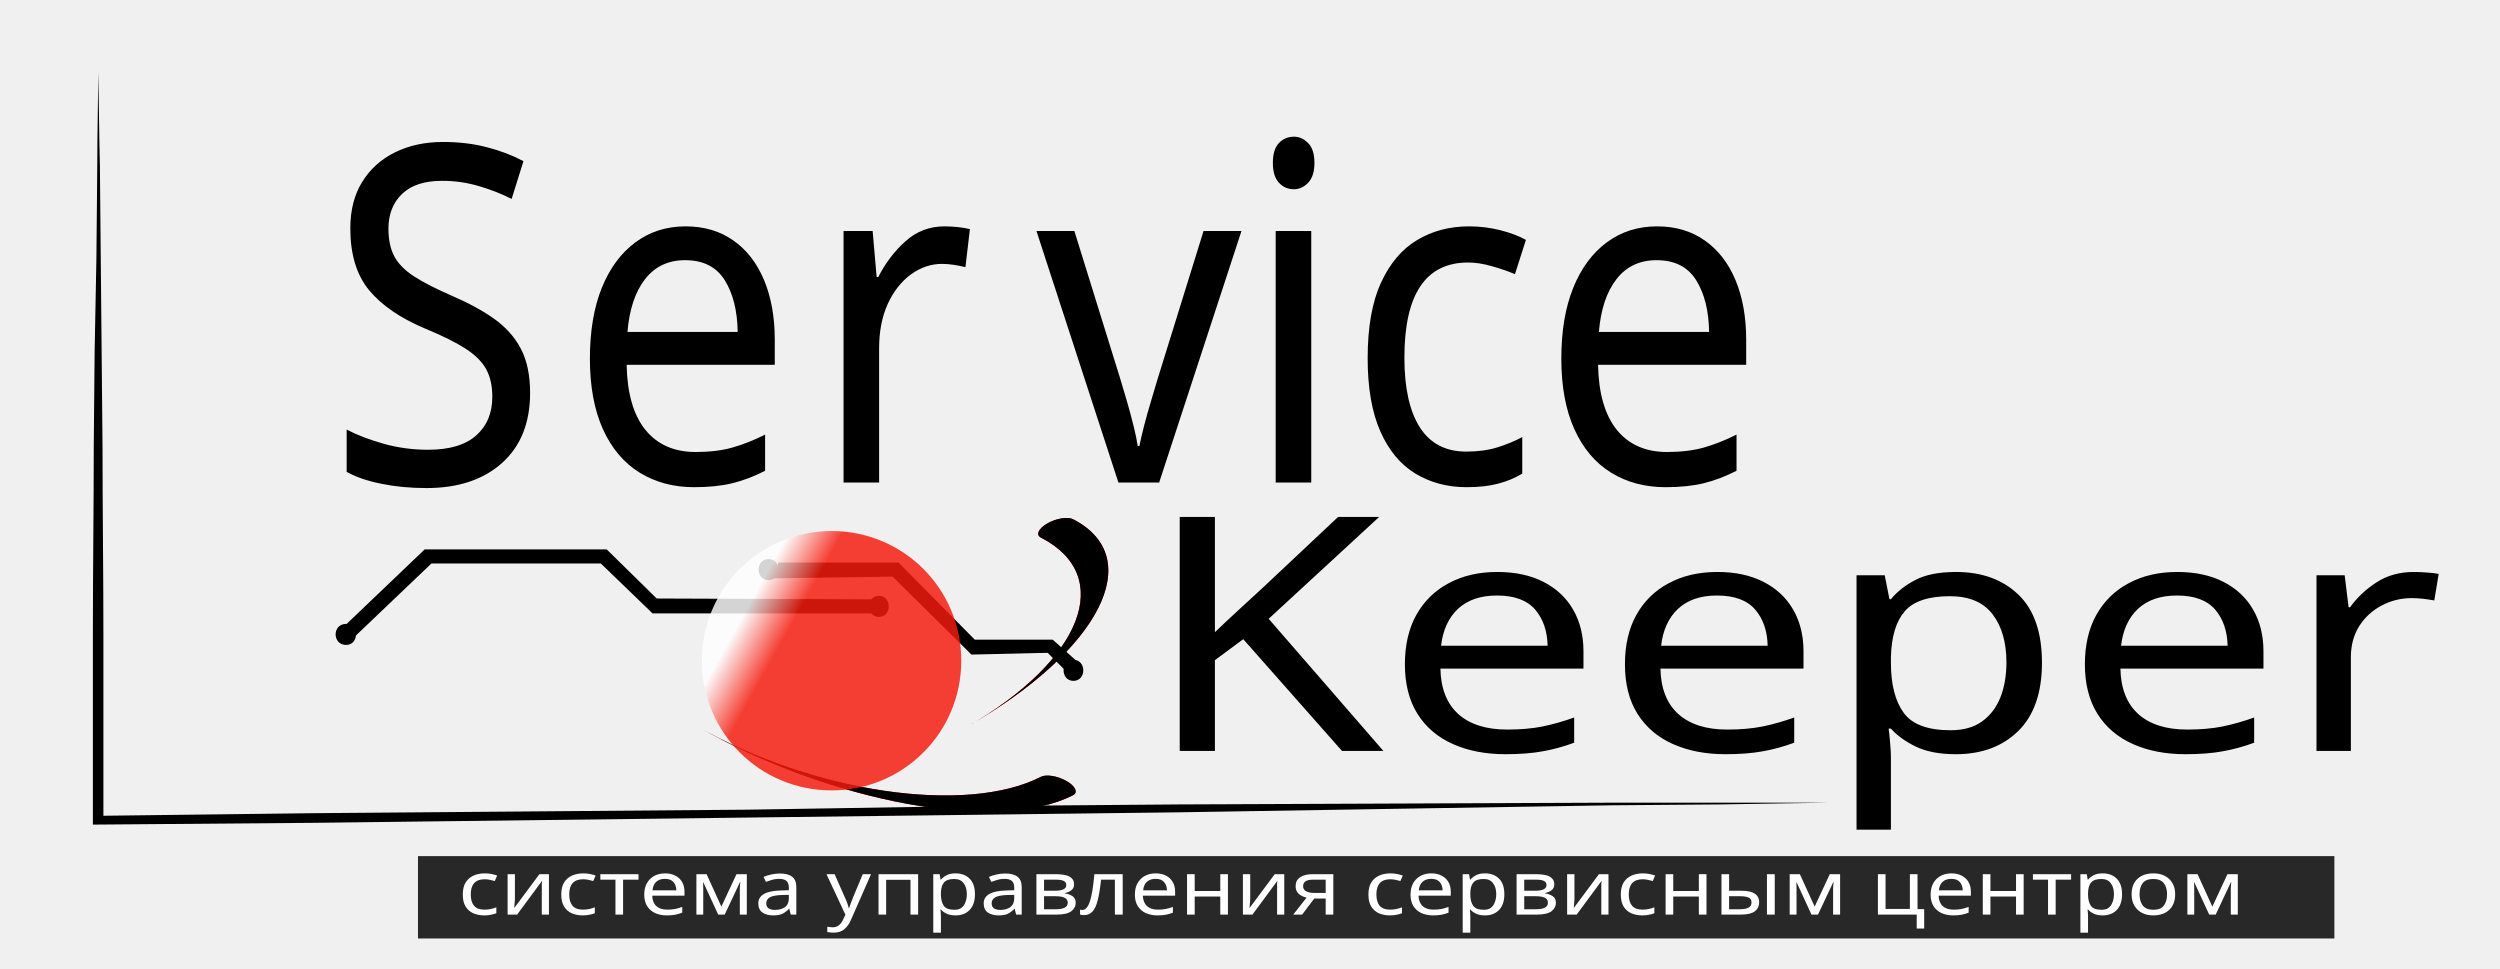
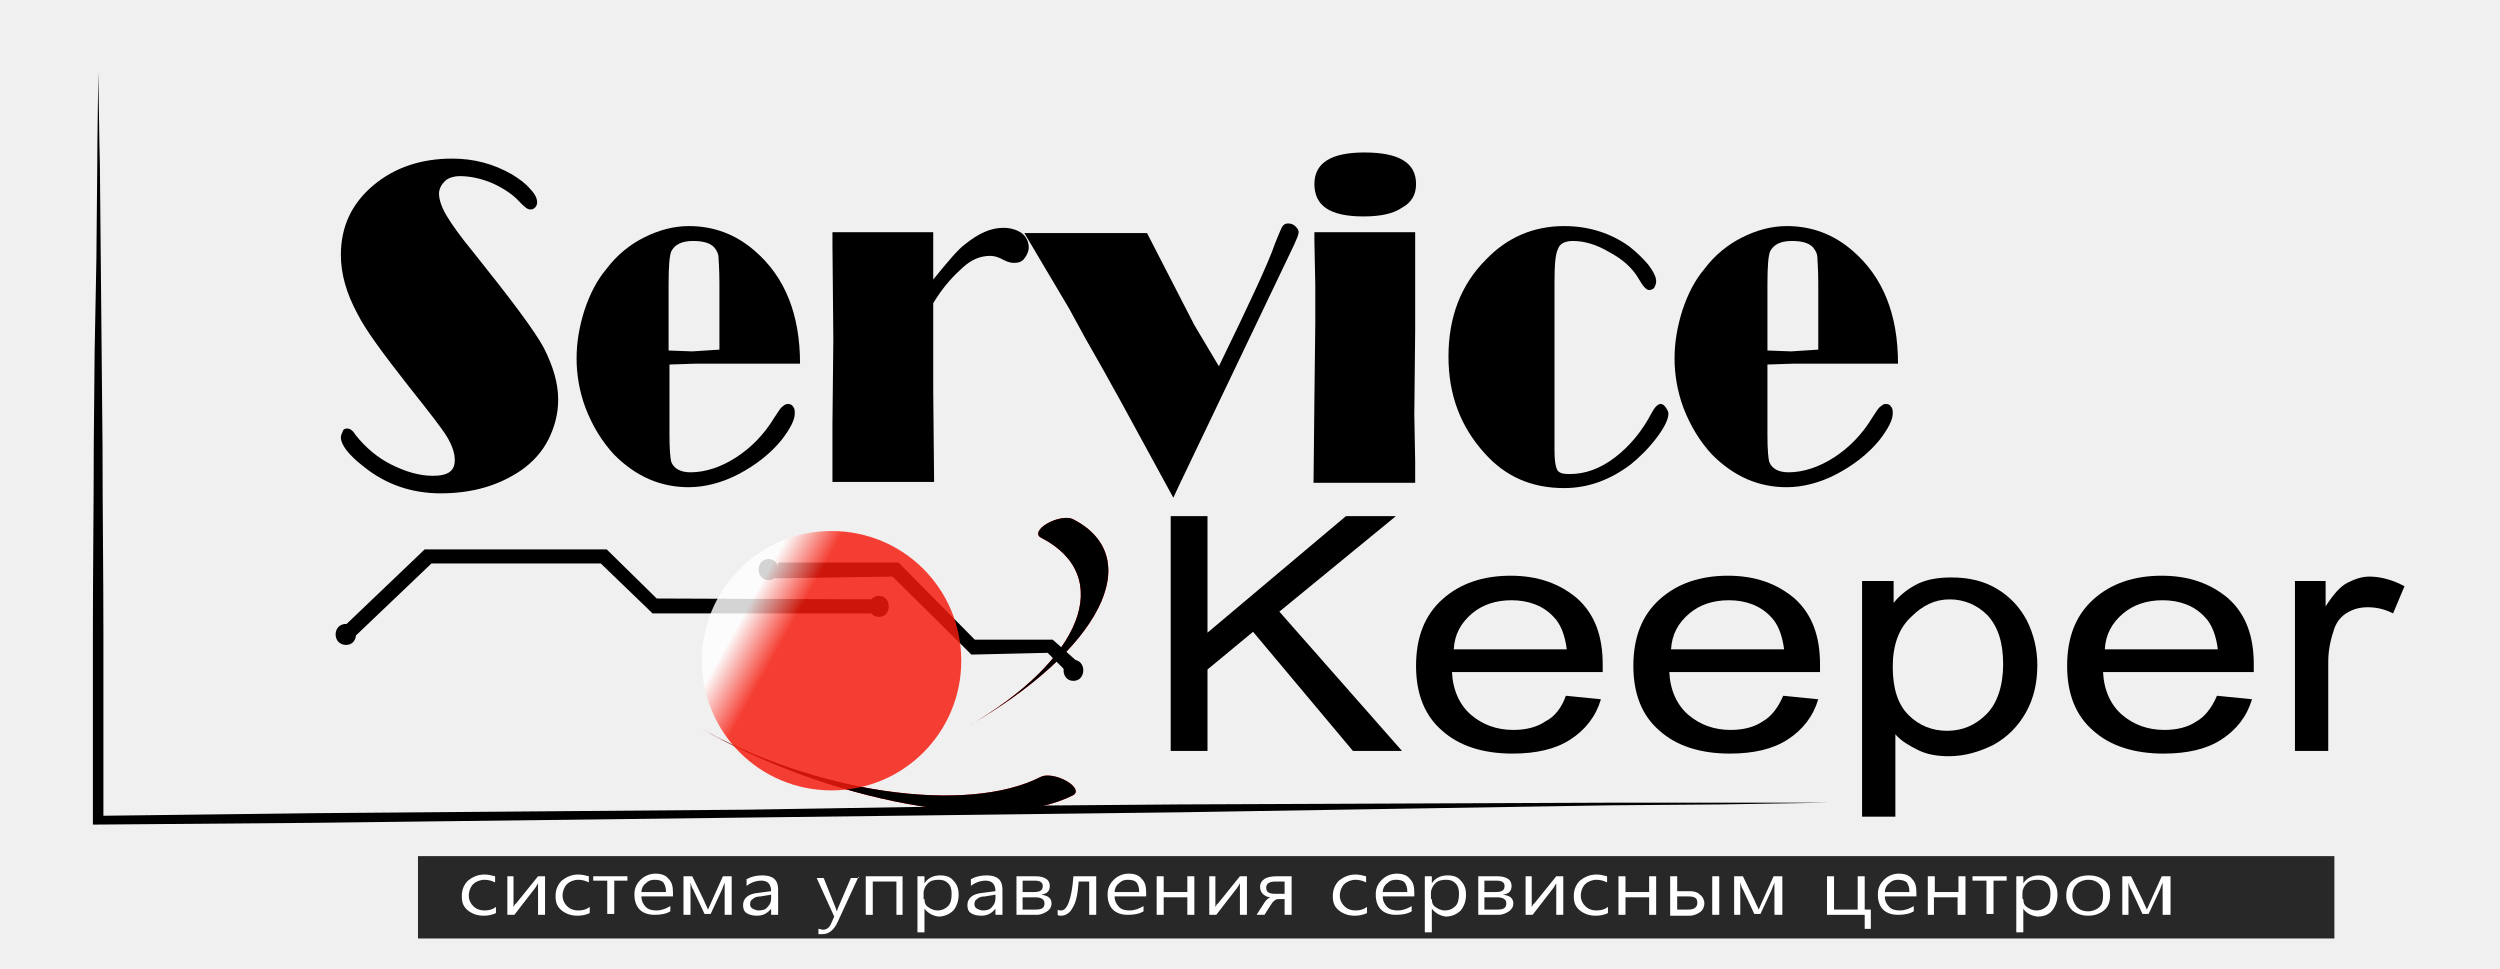
<svg xmlns="http://www.w3.org/2000/svg" version="1.1" id="Слой_1" x="0px" y="0px" viewBox="0 0 285.3 110.5" style="enable-background:new 0 0 285.3 110.5;" xml:space="preserve">
  <style type="text/css">
- 	.st0{font-family:'Broadway';}
- 	.st1{font-size:53.542px;}
+ 	.st0{fill:#FF0000;}
+ 	.st1{enable-background:new    ;}
	.st2{fill:none;stroke:#000000;stroke-width:0.2;stroke-miterlimit:10;}
- 	.st3{letter-spacing:1.2;}
- 	.st4{font-family:'ArialMT';}
- 	.st5{font-size:37.412px;}
- 	.st6{stroke:#000000;stroke-width:0.2;stroke-miterlimit:10;}
- 	.st7{opacity:0.83;fill:url(#SVGID_1_);enable-background:new    ;}
- 	.st8{opacity:0.83;enable-background:new    ;}
- 	.st9{fill:none;}
- 	.st10{fill:#FFFFFF;}
- 	.st11{font-family:'MalgunGothic-Semilight';}
- 	.st12{font-size:8.616px;}
+ 	.st3{stroke:#000000;stroke-width:0.2;stroke-miterlimit:10;}
+ 	.st4{opacity:0.83;fill:url(#SVGID_1_);enable-background:new    ;}
+ 	.st5{opacity:0.83;enable-background:new    ;}
+ 	.st6{fill:none;}
+ 	.st7{fill:#FFFFFF;}
</style>
  <g transform=" matrix(0.366, -0.21, 0.22, 0.113, 95, 75)">
-     <path d="M 0,70 A 65,70 0 0,0 65,0 5,5 0 0,1 75,0 75,70 0 0,1 0,70Z" fill="red">
-       <animateTransform attributeName="transform" type="rotate" from="360 0 0" to="0 0 0" dur="1s" repeatCount="indefinite" />
+     <path class="st0" d="M0,70c35.9,0,65-31.3,65-70c0-2.8,2.2-5,5-5s5,2.2,5,5C75,38.7,41.4,70,0,70z ">
+       <animateTransform accumulate="none" additive="replace" attributeName="transform" calcMode="linear" dur="1s" fill="remove" from="360 0 0" repeatCount="indefinite" restart="always" to="0 0 0" type="rotate">
+ 			</animateTransform>
    </path>
  </g>
  <g transform=" matrix(0.366, -0.21, 0.22, 0.113, 95, 75)">
-     <path d="M 0,70 A 65,70 0 0,0 65,0 5,5 0 0,1 75,0 75,70 0 0,1 0,70Z" fill="fff">
-       <animateTransform attributeName="transform" type="rotate" from="360 0 0" to="0 0 0" dur="0.87s" repeatCount="indefinite" />
+     <path d="M0,70c35.9,0,65-31.3,65-70c0-2.8,2.2-5,5-5s5,2.2,5,5C75,38.7,41.4,70,0,70z ">
+       <animateTransform accumulate="none" additive="replace" attributeName="transform" calcMode="linear" dur="0.87s" fill="remove" from="360 0 0" repeatCount="indefinite" restart="always" to="0 0 0" type="rotate">
+ 			</animateTransform>
    </path>
  </g>
  <g transform=" matrix(0.366, 0.21, -0.22, 0.113, 95, 75)">
-     <path d="M 0,70 A 65,70 0 0,0 65,0 5,5 0 0,1 75,0 75,70 0 0,1 0,70Z" fill="red">
-       <animateTransform attributeName="transform" type="rotate" from="360 0 0" to="0 0 0" dur="0.9s" repeatCount="indefinite" />
+     <path class="st0" d="M0,70c35.9,0,65-31.3,65-70c0-2.8,2.2-5,5-5s5,2.2,5,5C75,38.7,41.4,70,0,70z ">
+       <animateTransform accumulate="none" additive="replace" attributeName="transform" calcMode="linear" dur="0.9s" fill="remove" from="360 0 0" repeatCount="indefinite" restart="always" to="0 0 0" type="rotate">
+ 			</animateTransform>
    </path>
  </g>
  <g transform=" matrix(0.366, 0.21, -0.22, 0.113, 95, 75)">
-     <path d="M 0,70 A 65,70 0 0,0 65,0 5,5 0 0,1 75,0 75,70 0 0,1 0,70Z" fill="fff">
-       <animateTransform attributeName="transform" type="rotate" from="360 0 0" to="0 0 0" dur="0.77s" repeatCount="indefinite" />
+     <path d="M0,70c35.9,0,65-31.3,65-70c0-2.8,2.2-5,5-5s5,2.2,5,5C75,38.7,41.4,70,0,70z ">
+       <animateTransform accumulate="none" additive="replace" attributeName="transform" calcMode="linear" dur="0.77s" fill="remove" from="360 0 0" repeatCount="indefinite" restart="always" to="0 0 0" type="rotate">
+ 			</animateTransform>
    </path>
  </g>
  <g id="Слой_9">
-     <text transform="matrix(0.86 0 0 1 37.296 55.0668)" class="st0 st1">S</text>
-     <text transform="matrix(0.86 0 0 1 37.296 55.0668)" class="st2 st0 st1">S</text>
-     <text transform="matrix(0.86 0 0 1 64.7936 55.0668)" class="st0 st1">e</text>
-     <text transform="matrix(0.86 0 0 1 92.3566 55.0668)" class="st0 st1 st3">r</text>
-     <text transform="matrix(0.86 0 0 1 118.2804 55.0668)" class="st0 st1">vice</text>
-     <text transform="matrix(1.19 0 0 1 130.3156 85.6947)" class="st4 st5">Keeper</text>
+     <g class="st1">
+       <path d="M39.6,49c0.3,0,0.6,0.2,0.9,0.7c1.1,1.4,2.5,2.6,4.1,3.4s3.2,1.3,4.8,1.3c1.8,0,2.6-0.6,2.6-1.9c0-0.8-0.3-1.7-0.9-2.7    c-0.6-1-2.1-2.9-4.4-5.8c-2.9-3.7-4.9-6.4-5.8-8.2c-1.3-2.4-1.9-4.6-1.9-6.7c0-3.2,1.2-5.8,3.7-7.9c2.4-2,5.4-3,8.9-3    c2.5,0,4.7,0.6,6.8,1.8c0.8,0.5,1.5,1,2,1.6c0.6,0.6,0.8,1.1,0.8,1.5c0,0.2-0.1,0.4-0.2,0.5c-0.2,0.2-0.3,0.2-0.5,0.2    c-0.3,0-0.6-0.3-1.1-0.8c-0.8-0.9-1.9-1.6-3.2-2.2C55,20.3,53.7,20,52.5,20c-0.7,0-1.4,0.2-1.8,0.6s-0.7,0.9-0.7,1.5    c0,0.7,0.3,1.6,0.9,2.6c0.6,1,1.6,2.4,3,4.1c4.4,5.5,7.1,9.1,8.1,11c1,2,1.6,3.9,1.6,5.8c0,1.6-0.4,3.1-1.1,4.5    c-0.7,1.4-1.8,2.6-3.1,3.5c-2.5,1.7-5.5,2.6-9.1,2.6c-3.3,0-6.2-1-8.7-3c-1.8-1.4-2.6-2.5-2.6-3.3c0-0.2,0.1-0.4,0.2-0.6    C39.2,49.1,39.4,49,39.6,49z" />
+     </g>
+     <g class="st1">
+       <path class="st2" d="M39.6,49c0.3,0,0.6,0.2,0.9,0.7c1.1,1.4,2.5,2.6,4.1,3.4s3.2,1.3,4.8,1.3c1.8,0,2.6-0.6,2.6-1.9    c0-0.8-0.3-1.7-0.9-2.7c-0.6-1-2.1-2.9-4.4-5.8c-2.9-3.7-4.9-6.4-5.8-8.2c-1.3-2.4-1.9-4.6-1.9-6.7c0-3.2,1.2-5.8,3.7-7.9    c2.4-2,5.4-3,8.9-3c2.5,0,4.7,0.6,6.8,1.8c0.8,0.5,1.5,1,2,1.6c0.6,0.6,0.8,1.1,0.8,1.5c0,0.2-0.1,0.4-0.2,0.5    c-0.2,0.2-0.3,0.2-0.5,0.2c-0.3,0-0.6-0.3-1.1-0.8c-0.8-0.9-1.9-1.6-3.2-2.2C55,20.3,53.7,20,52.5,20c-0.7,0-1.4,0.2-1.8,0.6    s-0.7,0.9-0.7,1.5c0,0.7,0.3,1.6,0.9,2.6c0.6,1,1.6,2.4,3,4.1c4.4,5.5,7.1,9.1,8.1,11c1,2,1.6,3.9,1.6,5.8c0,1.6-0.4,3.1-1.1,4.5    c-0.7,1.4-1.8,2.6-3.1,3.5c-2.5,1.7-5.5,2.6-9.1,2.6c-3.3,0-6.2-1-8.7-3c-1.8-1.4-2.6-2.5-2.6-3.3c0-0.2,0.1-0.4,0.2-0.6    C39.2,49.1,39.4,49,39.6,49z" />
+     </g>
+     <g class="st1">
+       <path d="M76.4,41.6v8.1c0,1.6,0.1,2.6,0.2,3c0.3,0.8,1.1,1.2,2.2,1.2c1.7,0,3.5-0.6,5.2-1.7c1.7-1.1,3.2-2.6,4.4-4.6    c0.4-0.6,0.7-1.1,0.9-1.2c0.2-0.2,0.4-0.3,0.6-0.3c0.3,0,0.5,0.1,0.6,0.3c0.2,0.2,0.2,0.5,0.2,0.8c0,0.7-0.5,1.7-1.5,3    c-1.3,1.6-3,2.9-4.9,3.9s-3.9,1.5-5.7,1.5c-3.2,0-6-1.2-8.5-3.7c-1.4-1.5-2.5-3.3-3.3-5.4c-0.7-1.9-1-3.8-1-5.6    c0-1.8,0.3-3.6,0.9-5.5c0.6-1.8,1.4-3.4,2.5-4.7c1.2-1.6,2.7-2.8,4.3-3.6c1.6-0.8,3.3-1.3,5.1-1.3c2.8,0,5.3,0.9,7.5,2.8    c3.5,3,5.2,7.3,5.2,12.9h-5.2l-6.7,0L76.4,41.6z M82.1,39.9v-7.6c0-1.6-0.1-2.6-0.1-2.9c0-0.3-0.1-0.6-0.3-0.9    c-0.4-0.7-1.3-1-2.6-1c-1.3,0-2.1,0.4-2.5,1.2c-0.2,0.5-0.3,1.7-0.3,3.7v7.6l2.7,0.1L82.1,39.9z" />
+     </g>
+     <g class="st1">
+       <path d="M106.5,34.6l0,10l0.1,10.4H95l0-1.4l0-5.3l0.1-9.6L95,28l0-1.5h11.5v5.4c1.7-2.1,2.9-3.5,3.6-4c1.6-1.3,3-1.9,4.4-1.9    c0.8,0,1.5,0.2,2.1,0.6c0.5,0.4,0.8,1,0.8,1.6c0,0.5-0.2,0.9-0.5,1.3s-0.7,0.5-1.2,0.5c-0.3,0-0.7-0.1-1.1-0.3    c-0.7-0.4-1.2-0.5-1.6-0.5c-1.1,0-2.1,0.4-3.1,1.3S107.7,32.6,106.5,34.6z" />
+     </g>
+     <g class="st1">
+       <path d="M139.1,41.8c3.5-7.2,5.7-11.9,6.4-14c0.4-1,0.7-1.7,0.8-1.9c0.2-0.3,0.4-0.4,0.7-0.4c0.3,0,0.6,0.1,0.8,0.3    c0.2,0.2,0.4,0.4,0.4,0.7c0,0.3-0.2,0.7-0.5,1.4l-13.1,27.4l-0.7,1.5l-6-11l-2-3.6l-2.1-3.7l-1.8-3.3l-5.1-8.6h14l5.4,10.5    L139.1,41.8z" />
+       <path d="M161.5,26.5v0.8l0,4.1l0,6.3l-0.1,9.6l0.1,5.4l0,2.4h-11.6l0.1-9.6l0.1-8.5l0-4.5l-0.1-5l0-1H161.5z M155.7,17.4    c4,0,5.9,1.2,5.9,3.6c0,1.2-0.5,2.1-1.6,2.7c-1,0.7-2.5,1-4.4,1c-3.8,0-5.6-1.2-5.6-3.7C150,18.6,151.9,17.4,155.7,17.4z" />
+       <path d="M177.4,32.2v17.5l0,1.7c0,1.1,0.1,1.8,0.3,2.2c0.2,0.4,0.7,0.5,1.4,0.5c1.8,0,3.5-0.6,5.2-1.9c1.7-1.3,3.1-3,4.2-5.1    c0.3-0.6,0.7-1,1-1c0.2,0,0.4,0.1,0.6,0.4s0.3,0.5,0.3,0.7c0,0.6-0.4,1.5-1.3,2.7s-1.9,2.2-3,3.1c-2.4,1.8-4.9,2.7-7.6,2.7    c-3.7,0-6.7-1.3-9.1-4c-2.7-3-4.1-6.6-4.1-11c0-4.5,1.4-8.2,4.3-11.1c2.4-2.5,5.4-3.8,8.9-3.8c2.8,0,5.3,0.8,7.4,2.3    c0.9,0.7,1.6,1.4,2.2,2.1c0.6,0.8,0.9,1.4,0.9,1.9c0,0.3-0.1,0.5-0.2,0.7s-0.4,0.3-0.6,0.3c-0.3,0-0.7-0.4-1.2-1.3    c-0.7-1.2-1.8-2.2-3.3-3c-1.5-0.9-2.9-1.3-4.2-1.3c-0.9,0-1.5,0.3-1.7,0.9C177.5,29,177.4,30.2,177.4,32.2z" />
+       <path d="M201.7,41.6v8.1c0,1.6,0.1,2.6,0.2,3c0.3,0.8,1.1,1.2,2.2,1.2c1.7,0,3.5-0.6,5.2-1.7c1.7-1.1,3.2-2.6,4.4-4.6    c0.4-0.6,0.7-1.1,0.9-1.2c0.2-0.2,0.4-0.3,0.6-0.3c0.3,0,0.5,0.1,0.6,0.3c0.2,0.2,0.2,0.5,0.2,0.8c0,0.7-0.5,1.7-1.5,3    c-1.3,1.6-3,2.9-4.9,3.9s-3.9,1.5-5.7,1.5c-3.2,0-6-1.2-8.5-3.7c-1.4-1.5-2.5-3.3-3.3-5.4c-0.7-1.9-1-3.8-1-5.6    c0-1.8,0.3-3.6,0.9-5.5c0.6-1.8,1.4-3.4,2.5-4.7c1.2-1.6,2.7-2.8,4.3-3.6c1.6-0.8,3.3-1.3,5.1-1.3c2.8,0,5.3,0.9,7.5,2.8    c3.5,3,5.2,7.3,5.2,12.9h-5.2l-6.7,0L201.7,41.6z M207.5,39.9v-7.6c0-1.6-0.1-2.6-0.1-2.9c0-0.3-0.1-0.6-0.3-0.9    c-0.4-0.7-1.3-1-2.6-1c-1.3,0-2.1,0.4-2.5,1.2c-0.2,0.5-0.3,1.7-0.3,3.7v7.6l2.7,0.1L207.5,39.9z" />
+     </g>
+     <g class="st1">
+       <path d="M133.6,85.7V58.9h4.2v13.3l15.8-13.3h5.7L146,69.8l14,15.9h-5.6L143,72.1l-5.2,4.3v9.3H133.6z" />
+       <path d="M178.7,79.4l4,0.4c-0.6,2-1.8,3.5-3.5,4.6s-3.9,1.6-6.6,1.6c-3.4,0-6.1-0.9-8-2.6c-2-1.7-3-4.2-3-7.4c0-3.3,1-5.8,3-7.6    c2-1.8,4.6-2.7,7.8-2.7c3.1,0,5.6,0.9,7.6,2.6c2,1.8,2.9,4.3,2.9,7.5c0,0.2,0,0.5,0,0.9h-17.2c0.1,2.1,0.9,3.8,2.2,4.9    c1.3,1.1,2.9,1.7,4.8,1.7c1.4,0,2.7-0.3,3.7-1C177.4,81.8,178.2,80.8,178.7,79.4z M165.9,74.1h12.9c-0.2-1.6-0.7-2.9-1.5-3.7    c-1.2-1.3-2.9-1.9-4.8-1.9c-1.8,0-3.3,0.5-4.5,1.5C166.7,71.1,166,72.4,165.9,74.1z" />
+       <path d="M203.5,79.4l4,0.4c-0.6,2-1.8,3.5-3.5,4.6s-3.9,1.6-6.6,1.6c-3.4,0-6.1-0.9-8-2.6c-2-1.7-3-4.2-3-7.4c0-3.3,1-5.8,3-7.6    c2-1.8,4.6-2.7,7.8-2.7c3.1,0,5.6,0.9,7.6,2.6c2,1.8,2.9,4.3,2.9,7.5c0,0.2,0,0.5,0,0.9h-17.2c0.1,2.1,0.9,3.8,2.2,4.9    c1.3,1.1,2.9,1.7,4.8,1.7c1.4,0,2.7-0.3,3.7-1C202.1,81.8,202.9,80.8,203.5,79.4z M190.7,74.1h12.9c-0.2-1.6-0.7-2.9-1.5-3.7    c-1.2-1.3-2.9-1.9-4.8-1.9c-1.8,0-3.3,0.5-4.5,1.5C191.5,71.1,190.8,72.4,190.7,74.1z" />
+       <path d="M212.5,93.1V66.3h3.6v2.5c0.8-1,1.8-1.7,2.8-2.2c1.1-0.5,2.3-0.7,3.8-0.7c2,0,3.7,0.4,5.2,1.3c1.5,0.9,2.6,2.1,3.4,3.6    c0.8,1.6,1.2,3.3,1.2,5.1c0,2-0.4,3.8-1.3,5.4s-2.1,2.8-3.7,3.7c-1.6,0.8-3.3,1.3-5.1,1.3c-1.3,0-2.5-0.2-3.5-0.7s-1.9-1-2.6-1.8    v9.4H212.5z M216,76.1c0,2.5,0.6,4.3,1.8,5.5c1.2,1.2,2.7,1.8,4.4,1.8c1.7,0,3.2-0.6,4.5-1.9c1.2-1.2,1.9-3.2,1.9-5.7    c0-2.5-0.6-4.3-1.8-5.6c-1.2-1.2-2.7-1.8-4.3-1.8c-1.7,0-3.1,0.7-4.4,2C216.7,71.7,216,73.6,216,76.1z" />
+       <path d="M253,79.4l4,0.4c-0.6,2-1.8,3.5-3.5,4.6s-3.9,1.6-6.6,1.6c-3.4,0-6.1-0.9-8-2.6c-2-1.7-3-4.2-3-7.4c0-3.3,1-5.8,3-7.6    c2-1.8,4.6-2.7,7.8-2.7c3.1,0,5.6,0.9,7.6,2.6c2,1.8,2.9,4.3,2.9,7.5c0,0.2,0,0.5,0,0.9H240c0.1,2.1,0.9,3.8,2.2,4.9    s2.9,1.7,4.8,1.7c1.4,0,2.7-0.3,3.7-1C251.6,81.8,252.4,80.8,253,79.4z M240.2,74.1h12.9c-0.2-1.6-0.7-2.9-1.5-3.7    c-1.2-1.3-2.9-1.9-4.8-1.9c-1.8,0-3.3,0.5-4.5,1.5C241,71.1,240.3,72.4,240.2,74.1z" />
+       <path d="M261.9,85.7V66.3h3.5v2.9c0.9-1.4,1.7-2.3,2.5-2.7c0.8-0.4,1.6-0.7,2.5-0.7c1.3,0,2.7,0.4,4,1.1l-1.3,3.1    c-1-0.5-1.9-0.7-2.9-0.7c-0.9,0-1.6,0.2-2.3,0.6c-0.7,0.4-1.2,1-1.5,1.8c-0.4,1.2-0.7,2.4-0.7,3.8v10.2H261.9z" />
+     </g>
  </g>
  <path d="M39.5,73.6c1.5,0,1.5-2.4,0-2.4C37.9,71.2,37.9,73.6,39.5,73.6z" />
-   <path d="M100.3,70.4c1.5,0,1.5-2.4,0-2.4C98.8,68,98.8,70.4,100.3,70.4z" />
+   <path d="M100.3,70.4c1.5,0,1.5-2.4,0-2.4S98.8,70.4,100.3,70.4z" />
  <path d="M122.5,77.7c1.5,0,1.5-2.4,0-2.4S121,77.7,122.5,77.7z" />
  <path d="M87.7,66.2c1.5,0,1.5-2.4,0-2.4S86.2,66.2,87.7,66.2z" />
-   <path class="st6" d="M100.3,68.5l-25.4-0.1l-5.7-5.6H48.5l-8.9,8.5l1,1.1l8.6-8.2h19.4l5.6,5.4l0.3,0.3l25.8,0L100.3,68.5z" />
-   <polygon class="st6" points="88.9,64.3 102.5,64.3 111.2,73.1 120.1,73.1 122.9,75.6 122,76.8 119.6,74.4 110.9,74.6 101.9,65.7   88.5,65.9 " />
-   <linearGradient id="SVGID_1_" gradientUnits="userSpaceOnUse" x1="630.325" y1="-20.868" x2="647.549" y2="-35.16" gradientTransform="matrix(-0.9829 0.1841 0.1841 0.9829 727.939 -14.8008)">
+   <path class="st3" d="M100.3,68.5l-25.4-0.1l-5.7-5.6H48.5l-8.9,8.5l1,1.1l8.6-8.2h19.4l5.6,5.4l0.3,0.3h25.8V68.5z" />
+   <polygon class="st3" points="88.9,64.3 102.5,64.3 111.2,73.1 120.1,73.1 122.9,75.6 122,76.8 119.6,74.4 110.9,74.6 101.9,65.7   88.5,65.9 " />
+   <linearGradient id="SVGID_1_" gradientUnits="userSpaceOnUse" x1="371.708" y1="108.829" x2="388.932" y2="123.121" gradientTransform="matrix(-0.9829 0.1841 -0.1841 -0.9829 489.9224 119.2942)">
    <stop offset="0.76" style="stop-color:#F71B0D" />
    <stop offset="1" style="stop-color:#FFFFFF" />
  </linearGradient>
-   <path class="st7" d="M94.9,90.2c-8.2,0-14.8-6.6-14.8-14.8s6.6-14.8,14.8-14.8s14.8,6.6,14.8,14.8S103.1,90.2,94.9,90.2" />
-   <path d="M11.2,8.2c0.1,3.6,0.1,7.1,0.2,10.7l0.1,10.7l0.1,10.7l0.1,10.7c0,7.1,0.1,14.2,0.1,21.3l0,10.7l0,10.7l-0.6-0.6l24.7-0.3  l24.7-0.2l24.7-0.2L110,92l24.7-0.2l24.7-0.1l24.7-0.1l12.3,0l12.3,0l-12.3,0.2L184,91.9l-24.7,0.4l-24.7,0.4L110,93l-24.7,0.3  l-24.7,0.3l-24.7,0.3l-24.7,0.2l-0.6,0v-0.6l0-10.7l0-10.7c0-7.1,0.1-14.2,0.1-21.3l0.1-10.7L11,29.6l0.1-10.7  C11.1,15.4,11.2,11.8,11.2,8.2z" />
+   <path class="st4" d="M94.9,90.2c-8.2,0-14.8-6.6-14.8-14.8s6.6-14.8,14.8-14.8s14.8,6.6,14.8,14.8S103.1,90.2,94.9,90.2" />
+   <path d="M11.2,8.2c0.1,3.6,0.1,7.1,0.2,10.7l0.1,10.7l0.1,10.7L11.7,51c0,7.1,0.1,14.2,0.1,21.3V83v10.7l-0.6-0.6l24.7-0.3l24.7-0.2  l24.7-0.2L110,92l24.7-0.2l24.7-0.1l24.7-0.1h12.3h12.3l-12.3,0.2L184,91.9l-24.7,0.4l-24.7,0.4L110,93l-24.7,0.3l-24.7,0.3  l-24.7,0.3l-24.7,0.2h-0.6v-0.6V82.8V72.1c0-7.1,0.1-14.2,0.1-21.3l0.1-10.7L11,29.6l0.1-10.7C11.1,15.4,11.2,11.8,11.2,8.2z" />
  <g id="Слой_11">
    <g>
-       <rect x="47.7" y="97.7" class="st8" width="218.7" height="9.4" />
-       <rect x="52.3" y="96.7" class="st9" width="188.2" height="9.7" />
-       <text transform="matrix(1.1615 0 0 1 52.2691 104.3715)" class="st10 st11 st12">система управления сервисным центром</text>
+       <rect x="47.7" y="97.7" class="st5" width="218.7" height="9.4" />
+       <rect x="52.3" y="96.7" class="st6" width="188.2" height="9.7" />
+       <g class="st1">
+         <path class="st7" d="M56.6,104.2c-0.4,0.2-0.9,0.3-1.4,0.3c-0.7,0-1.3-0.2-1.8-0.6c-0.5-0.4-0.7-0.9-0.7-1.6     c0-0.7,0.2-1.3,0.7-1.8c0.5-0.4,1.1-0.7,1.9-0.7c0.4,0,0.8,0.1,1.2,0.2v0.7c-0.4-0.2-0.8-0.3-1.2-0.3c-0.5,0-1,0.2-1.3,0.5     c-0.3,0.3-0.5,0.8-0.5,1.3c0,0.5,0.2,0.9,0.5,1.2c0.3,0.3,0.7,0.5,1.3,0.5c0.5,0,0.9-0.1,1.3-0.4V104.2z" />
+         <path class="st7" d="M62.1,104.4h-0.7v-3.6l-0.3,0.5l-2.4,3.1h-0.8V100h0.7v3.5c0.1-0.1,0.1-0.3,0.3-0.4l2.5-3.1h0.8V104.4z" />
+         <path class="st7" d="M67.3,104.2c-0.4,0.2-0.9,0.3-1.4,0.3c-0.7,0-1.3-0.2-1.8-0.6c-0.5-0.4-0.7-0.9-0.7-1.6     c0-0.7,0.2-1.3,0.7-1.8c0.5-0.4,1.1-0.7,1.9-0.7c0.4,0,0.8,0.1,1.2,0.2v0.7c-0.4-0.2-0.8-0.3-1.2-0.3c-0.5,0-1,0.2-1.3,0.5     c-0.3,0.3-0.5,0.8-0.5,1.3c0,0.5,0.2,0.9,0.5,1.2c0.3,0.3,0.7,0.5,1.3,0.5c0.5,0,0.9-0.1,1.3-0.4V104.2z" />
+         <path class="st7" d="M71.7,100.5h-1.6v3.8h-0.8v-3.8h-1.6V100h3.9V100.5z" />
+         <path class="st7" d="M76.8,102.3h-3.6c0,0.5,0.2,0.9,0.5,1.2c0.3,0.3,0.7,0.4,1.2,0.4c0.6,0,1.1-0.2,1.6-0.5v0.6     c-0.5,0.3-1.1,0.4-1.8,0.4c-0.7,0-1.3-0.2-1.7-0.6c-0.4-0.4-0.6-1-0.6-1.7c0-0.7,0.2-1.2,0.7-1.7c0.4-0.4,1-0.7,1.7-0.7     s1.2,0.2,1.5,0.6c0.4,0.4,0.5,0.9,0.5,1.6V102.3z M76,101.7c0-0.4-0.1-0.7-0.3-1c-0.2-0.2-0.5-0.3-1-0.3c-0.4,0-0.7,0.1-1,0.4     c-0.3,0.2-0.5,0.6-0.5,1H76z" />
+         <path class="st7" d="M83.5,104.4h-0.8v-3.7c0,0.1-0.1,0.2-0.1,0.3c-0.1,0.1-0.1,0.3-0.2,0.5l-1.3,2.8h-0.7l-1.3-2.8     c-0.1-0.1-0.2-0.4-0.3-0.8v3.7H78V100h1l1.4,2.9c0,0.1,0.2,0.4,0.4,0.9l0.4-0.9l1.3-2.9h1V104.4z" />
+         <path class="st7" d="M85.3,100.3c0.5-0.3,1.1-0.4,1.7-0.4c1.2,0,1.8,0.5,1.8,1.6v2.9h-0.8v-0.7h0c-0.4,0.5-0.9,0.8-1.6,0.8     c-0.5,0-0.9-0.1-1.2-0.3s-0.4-0.5-0.4-0.9c0-0.8,0.6-1.3,1.7-1.4l1.5-0.2c0-0.8-0.4-1.2-1.1-1.2c-0.6,0-1.2,0.2-1.7,0.6V100.3z      M86.8,102.3c-0.4,0-0.7,0.1-0.9,0.3c-0.2,0.1-0.3,0.3-0.3,0.6c0,0.2,0.1,0.4,0.3,0.5s0.4,0.2,0.7,0.2c0.4,0,0.8-0.1,1-0.4     c0.3-0.3,0.4-0.6,0.4-1v-0.4L86.8,102.3z" />
+         <path class="st7" d="M98,100l-2.4,5.2c-0.4,0.9-1,1.4-1.7,1.4c-0.2,0-0.3,0-0.5,0v-0.6c0.2,0,0.3,0.1,0.5,0.1     c0.4,0,0.7-0.2,0.9-0.6l0.4-0.9l-2-4.4H94l1.4,3.5c0,0,0,0.1,0.1,0.3h0l0.1-0.3l1.5-3.5H98z" />
+         <path class="st7" d="M103.1,104.4h-0.8v-3.8h-2.7v3.8h-0.8V100h4.2V104.4z" />
+         <path class="st7" d="M105.5,103.7v2.7h-0.8V100h0.8v0.8h0c0.4-0.6,1-0.9,1.8-0.9c0.7,0,1.2,0.2,1.5,0.6c0.4,0.4,0.6,0.9,0.6,1.6     c0,0.7-0.2,1.3-0.6,1.8c-0.4,0.4-1,0.7-1.7,0.7C106.4,104.5,105.9,104.2,105.5,103.7L105.5,103.7z M105.5,102.6     c0,0.4,0.1,0.7,0.4,0.9s0.6,0.4,1.1,0.4c0.5,0,0.9-0.2,1.2-0.5c0.3-0.3,0.4-0.8,0.4-1.4c0-0.5-0.1-0.9-0.4-1.2     c-0.3-0.3-0.6-0.4-1.1-0.4c-0.5,0-0.9,0.1-1.2,0.4s-0.5,0.7-0.5,1.1V102.6z" />
+         <path class="st7" d="M110.9,100.3c0.5-0.3,1.1-0.4,1.7-0.4c1.2,0,1.8,0.5,1.8,1.6v2.9h-0.8v-0.7h0c-0.4,0.5-0.9,0.8-1.6,0.8     c-0.5,0-0.9-0.1-1.2-0.3s-0.4-0.5-0.4-0.9c0-0.8,0.6-1.3,1.7-1.4l1.5-0.2c0-0.8-0.4-1.2-1.1-1.2c-0.6,0-1.2,0.2-1.7,0.6V100.3z      M112.4,102.3c-0.4,0-0.7,0.1-0.9,0.3c-0.2,0.1-0.3,0.3-0.3,0.6c0,0.2,0.1,0.4,0.3,0.5s0.4,0.2,0.7,0.2c0.4,0,0.8-0.1,1-0.4     c0.3-0.3,0.4-0.6,0.4-1v-0.4L112.4,102.3z" />
+         <path class="st7" d="M116,104.4V100h2.2c0.5,0,0.9,0.1,1.2,0.3c0.3,0.2,0.4,0.5,0.4,0.8c0,0.6-0.3,0.9-1,1c0.8,0.1,1.2,0.4,1.2,1     c0,0.4-0.2,0.7-0.5,0.9c-0.3,0.2-0.7,0.4-1.2,0.4H116z M116.7,100.5v1.3h1.3c0.7,0,1-0.2,1-0.7c0-0.4-0.3-0.6-0.9-0.6H116.7z      M116.7,102.4v1.4h1.5c0.7,0,1-0.2,1-0.7c0-0.5-0.4-0.7-1.1-0.7H116.7z" />
+         <path class="st7" d="M125.1,104.4h-0.8v-3.8h-1.2c-0.1,1.4-0.3,2.4-0.7,3c-0.3,0.6-0.8,0.9-1.3,0.9c-0.2,0-0.3,0-0.4-0.1v-0.6     c0.1,0.1,0.2,0.1,0.4,0.1c0.7,0,1.2-1.3,1.4-3.9h2.6V104.4z" />
+         <path class="st7" d="M130.8,102.3h-3.6c0,0.5,0.2,0.9,0.5,1.2c0.3,0.3,0.7,0.4,1.2,0.4c0.6,0,1.1-0.2,1.6-0.5v0.6     c-0.5,0.3-1.1,0.4-1.8,0.4c-0.7,0-1.3-0.2-1.7-0.6c-0.4-0.4-0.6-1-0.6-1.7c0-0.7,0.2-1.2,0.7-1.7c0.4-0.4,1-0.7,1.7-0.7     s1.2,0.2,1.5,0.6c0.4,0.4,0.5,0.9,0.5,1.6V102.3z M130,101.7c0-0.4-0.1-0.7-0.3-1c-0.2-0.2-0.5-0.3-1-0.3c-0.4,0-0.7,0.1-1,0.4     c-0.3,0.2-0.5,0.6-0.5,1H130z" />
+         <path class="st7" d="M136.3,104.4h-0.8v-2h-2.7v2h-0.8V100h0.8v1.8h2.7V100h0.8V104.4z" />
+         <path class="st7" d="M142.2,104.4h-0.7v-3.6l-0.3,0.5l-2.4,3.1H138V100h0.7v3.5c0.1-0.1,0.1-0.3,0.3-0.4l2.5-3.1h0.8V104.4z" />
+         <path class="st7" d="M147.4,104.4h-0.8v-1.8h-0.7c-0.3,0-0.6,0.2-0.9,0.7l-0.7,1.1h-0.9l0.9-1.4c0.2-0.3,0.4-0.5,0.7-0.6     c-0.4,0-0.7-0.2-0.9-0.4c-0.2-0.2-0.3-0.5-0.3-0.8c0-0.4,0.2-0.7,0.5-0.9c0.3-0.2,0.8-0.3,1.4-0.3h1.7V104.4z M146.6,102v-1.4h-1     c-0.7,0-1.1,0.2-1.1,0.7c0,0.5,0.3,0.7,1,0.7H146.6z" />
+         <path class="st7" d="M156,104.2c-0.4,0.2-0.9,0.3-1.4,0.3c-0.7,0-1.3-0.2-1.8-0.6c-0.5-0.4-0.7-0.9-0.7-1.6     c0-0.7,0.2-1.3,0.7-1.8c0.5-0.4,1.1-0.7,1.9-0.7c0.4,0,0.8,0.1,1.2,0.2v0.7c-0.4-0.2-0.8-0.3-1.2-0.3c-0.5,0-1,0.2-1.3,0.5     c-0.3,0.3-0.5,0.8-0.5,1.3c0,0.5,0.2,0.9,0.5,1.2c0.3,0.3,0.7,0.5,1.3,0.5c0.5,0,0.9-0.1,1.3-0.4V104.2z" />
+         <path class="st7" d="M161.4,102.3h-3.6c0,0.5,0.2,0.9,0.5,1.2c0.3,0.3,0.7,0.4,1.2,0.4c0.6,0,1.1-0.2,1.6-0.5v0.6     c-0.5,0.3-1.1,0.4-1.8,0.4c-0.7,0-1.3-0.2-1.7-0.6c-0.4-0.4-0.6-1-0.6-1.7c0-0.7,0.2-1.2,0.7-1.7c0.4-0.4,1-0.7,1.7-0.7     s1.2,0.2,1.5,0.6c0.4,0.4,0.5,0.9,0.5,1.6V102.3z M160.6,101.7c0-0.4-0.1-0.7-0.3-1c-0.2-0.2-0.5-0.3-1-0.3c-0.4,0-0.7,0.1-1,0.4     c-0.3,0.2-0.5,0.6-0.5,1H160.6z" />
+         <path class="st7" d="M163.4,103.7v2.7h-0.8V100h0.8v0.8h0c0.4-0.6,1-0.9,1.8-0.9c0.7,0,1.2,0.2,1.5,0.6c0.4,0.4,0.6,0.9,0.6,1.6     c0,0.7-0.2,1.3-0.6,1.8c-0.4,0.4-1,0.7-1.7,0.7C164.3,104.5,163.8,104.2,163.4,103.7L163.4,103.7z M163.4,102.6     c0,0.4,0.1,0.7,0.4,0.9s0.6,0.4,1.1,0.4c0.5,0,0.9-0.2,1.2-0.5c0.3-0.3,0.4-0.8,0.4-1.4c0-0.5-0.1-0.9-0.4-1.2     c-0.3-0.3-0.6-0.4-1.1-0.4c-0.5,0-0.9,0.1-1.2,0.4s-0.5,0.7-0.5,1.1V102.6z" />
+         <path class="st7" d="M168.7,104.4V100h2.2c0.5,0,0.9,0.1,1.2,0.3c0.3,0.2,0.4,0.5,0.4,0.8c0,0.6-0.3,0.9-1,1     c0.8,0.1,1.2,0.4,1.2,1c0,0.4-0.2,0.7-0.5,0.9c-0.3,0.2-0.7,0.4-1.2,0.4H168.7z M169.4,100.5v1.3h1.3c0.7,0,1-0.2,1-0.7     c0-0.4-0.3-0.6-0.9-0.6H169.4z M169.4,102.4v1.4h1.5c0.7,0,1-0.2,1-0.7c0-0.5-0.4-0.7-1.1-0.7H169.4z" />
+         <path class="st7" d="M178.3,104.4h-0.7v-3.6l-0.3,0.5l-2.4,3.1h-0.8V100h0.7v3.5c0.1-0.1,0.1-0.3,0.3-0.4l2.5-3.1h0.8V104.4z" />
+         <path class="st7" d="M183.5,104.2c-0.4,0.2-0.9,0.3-1.4,0.3c-0.7,0-1.3-0.2-1.8-0.6c-0.5-0.4-0.7-0.9-0.7-1.6     c0-0.7,0.2-1.3,0.7-1.8c0.5-0.4,1.1-0.7,1.9-0.7c0.4,0,0.8,0.1,1.2,0.2v0.7c-0.4-0.2-0.8-0.3-1.2-0.3c-0.5,0-1,0.2-1.3,0.5     c-0.3,0.3-0.5,0.8-0.5,1.3c0,0.5,0.2,0.9,0.5,1.2c0.3,0.3,0.7,0.5,1.3,0.5c0.5,0,0.9-0.1,1.3-0.4V104.2z" />
+         <path class="st7" d="M189,104.4h-0.8v-2h-2.7v2h-0.8V100h0.8v1.8h2.7V100h0.8V104.4z" />
+         <path class="st7" d="M190.6,104.4V100h0.8v1.7h1.4c0.5,0,0.9,0.1,1.2,0.4c0.3,0.2,0.5,0.6,0.5,1s-0.2,0.8-0.5,1     c-0.3,0.2-0.7,0.4-1.2,0.4H190.6z M191.4,102.3v1.5h1.3c0.7,0,1-0.3,1-0.8c0-0.5-0.3-0.7-1-0.7H191.4z M196.2,104.4h-0.8V100h0.8     V104.4z" />
+         <path class="st7" d="M203.3,104.4h-0.8v-3.7c0,0.1-0.1,0.2-0.1,0.3c-0.1,0.1-0.1,0.3-0.2,0.5l-1.3,2.8h-0.7l-1.3-2.8     c-0.1-0.1-0.2-0.4-0.3-0.8v3.7h-0.7V100h1l1.4,2.9c0,0.1,0.2,0.4,0.4,0.9l0.4-0.9l1.3-2.9h1V104.4z" />
+         <path class="st7" d="M213.5,106h-0.7v-1.6h-4.3V100h0.8v3.8h2.7V100h0.8v3.8h0.7V106z" />
+         <path class="st7" d="M218.7,102.3h-3.6c0,0.5,0.2,0.9,0.5,1.2c0.3,0.3,0.7,0.4,1.2,0.4c0.6,0,1.1-0.2,1.6-0.5v0.6     c-0.5,0.3-1.1,0.4-1.8,0.4c-0.7,0-1.3-0.2-1.7-0.6c-0.4-0.4-0.6-1-0.6-1.7c0-0.7,0.2-1.2,0.7-1.7c0.4-0.4,1-0.7,1.7-0.7     s1.2,0.2,1.5,0.6c0.4,0.4,0.5,0.9,0.5,1.6V102.3z M217.9,101.7c0-0.4-0.1-0.7-0.3-1c-0.2-0.2-0.6-0.3-1-0.3c-0.4,0-0.7,0.1-1,0.4     c-0.3,0.2-0.5,0.6-0.5,1H217.9z" />
+         <path class="st7" d="M224.2,104.4h-0.8v-2h-2.7v2H220V100h0.8v1.8h2.7V100h0.8V104.4z" />
+         <path class="st7" d="M229.1,100.5h-1.6v3.8h-0.8v-3.8h-1.6V100h3.9V100.5z" />
+         <path class="st7" d="M230.9,103.7v2.7h-0.8V100h0.8v0.8h0c0.4-0.6,1-0.9,1.8-0.9c0.7,0,1.2,0.2,1.5,0.6c0.4,0.4,0.6,0.9,0.6,1.6     c0,0.7-0.2,1.3-0.6,1.8s-1,0.7-1.7,0.7C231.8,104.5,231.2,104.2,230.9,103.7L230.9,103.7z M230.9,102.6c0,0.4,0.1,0.7,0.4,0.9     s0.6,0.4,1.1,0.4c0.5,0,0.9-0.2,1.2-0.5s0.4-0.8,0.4-1.4c0-0.5-0.1-0.9-0.4-1.2c-0.3-0.3-0.6-0.4-1.1-0.4c-0.5,0-0.9,0.1-1.2,0.4     s-0.5,0.7-0.5,1.1V102.6z" />
+         <path class="st7" d="M235.8,102.2c0-0.7,0.2-1.3,0.7-1.7s1.1-0.6,1.9-0.6c0.7,0,1.3,0.2,1.8,0.6s0.6,1,0.6,1.7     c0,0.7-0.2,1.3-0.7,1.7c-0.5,0.4-1.1,0.6-1.8,0.6c-0.7,0-1.3-0.2-1.8-0.6C236,103.4,235.8,102.9,235.8,102.2z M236.5,102.2     c0,0.5,0.2,0.9,0.5,1.3c0.3,0.3,0.7,0.5,1.3,0.5c0.5,0,1-0.2,1.3-0.5c0.3-0.3,0.4-0.7,0.4-1.3c0-0.6-0.1-1-0.4-1.3     c-0.3-0.3-0.7-0.5-1.3-0.5c-0.5,0-1,0.2-1.3,0.5C236.7,101.2,236.5,101.6,236.5,102.2z" />
+         <path class="st7" d="M247.6,104.4h-0.8v-3.7c0,0.1-0.1,0.2-0.1,0.3c-0.1,0.1-0.1,0.3-0.2,0.5l-1.3,2.8h-0.7l-1.3-2.8     c-0.1-0.1-0.2-0.4-0.3-0.8v3.7h-0.7V100h1l1.4,2.9c0,0.1,0.2,0.4,0.4,0.9l0.4-0.9l1.3-2.9h1V104.4z" />
+       </g>
    </g>
  </g>
</svg>
